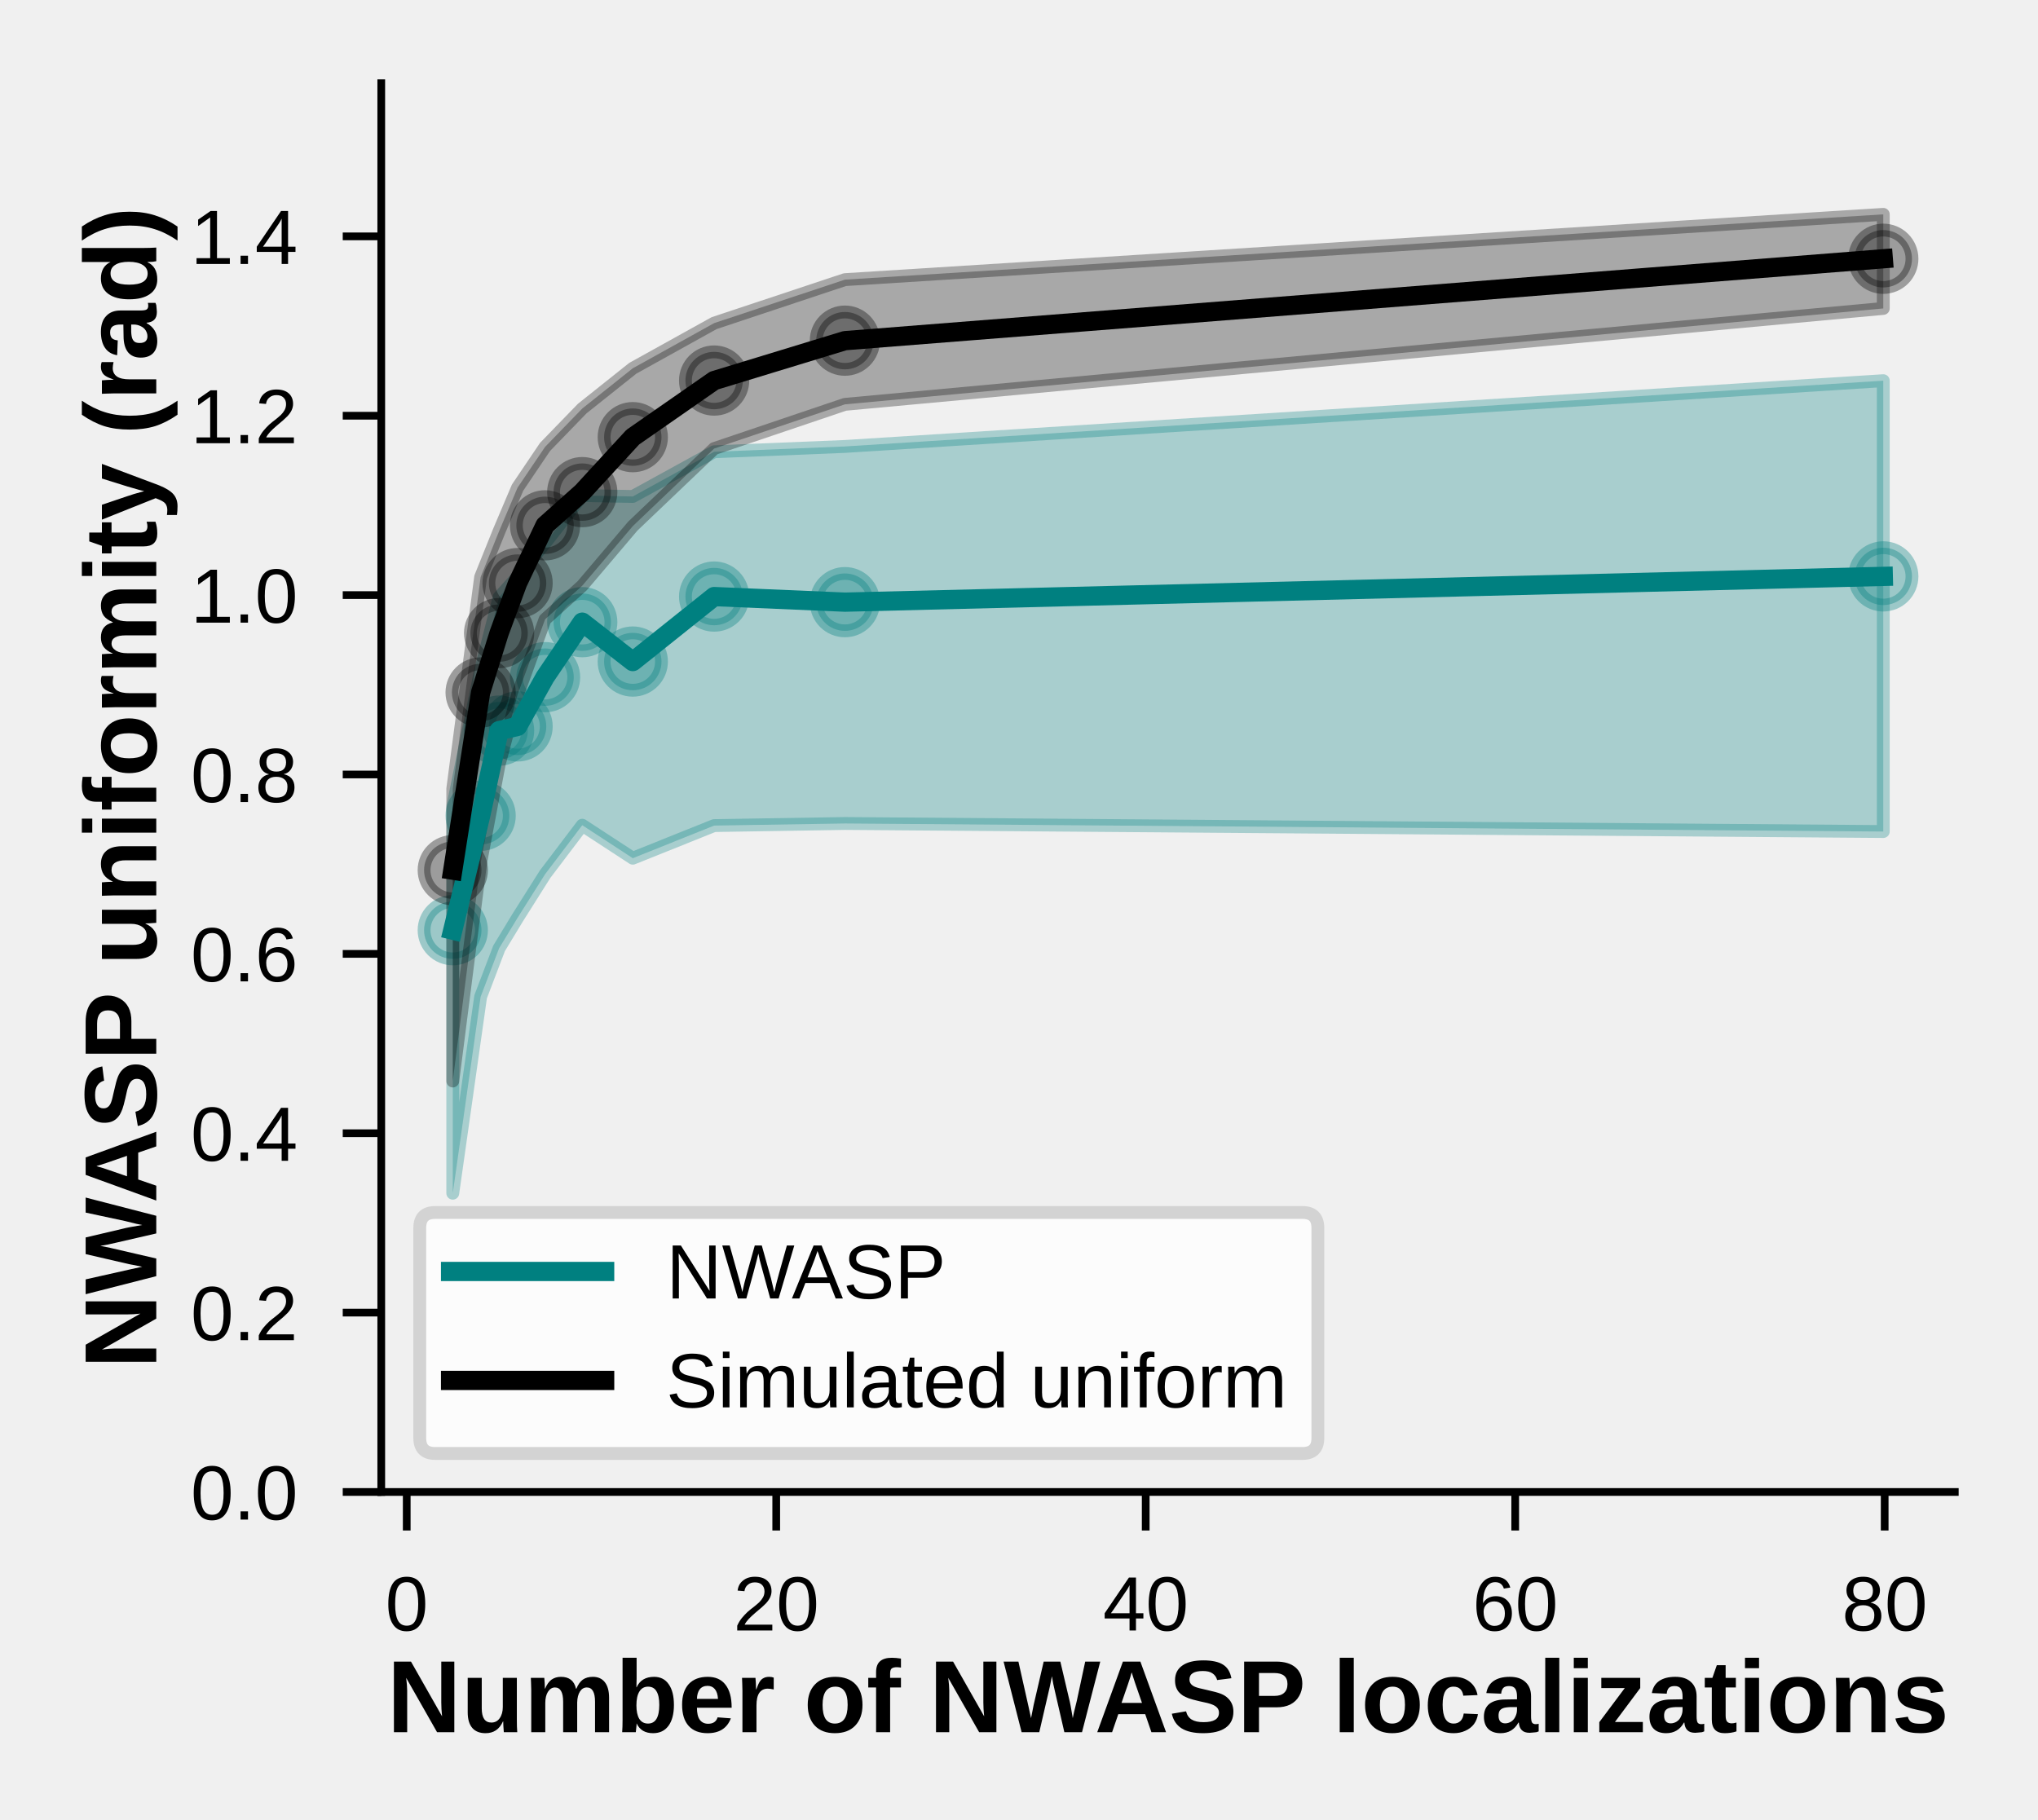
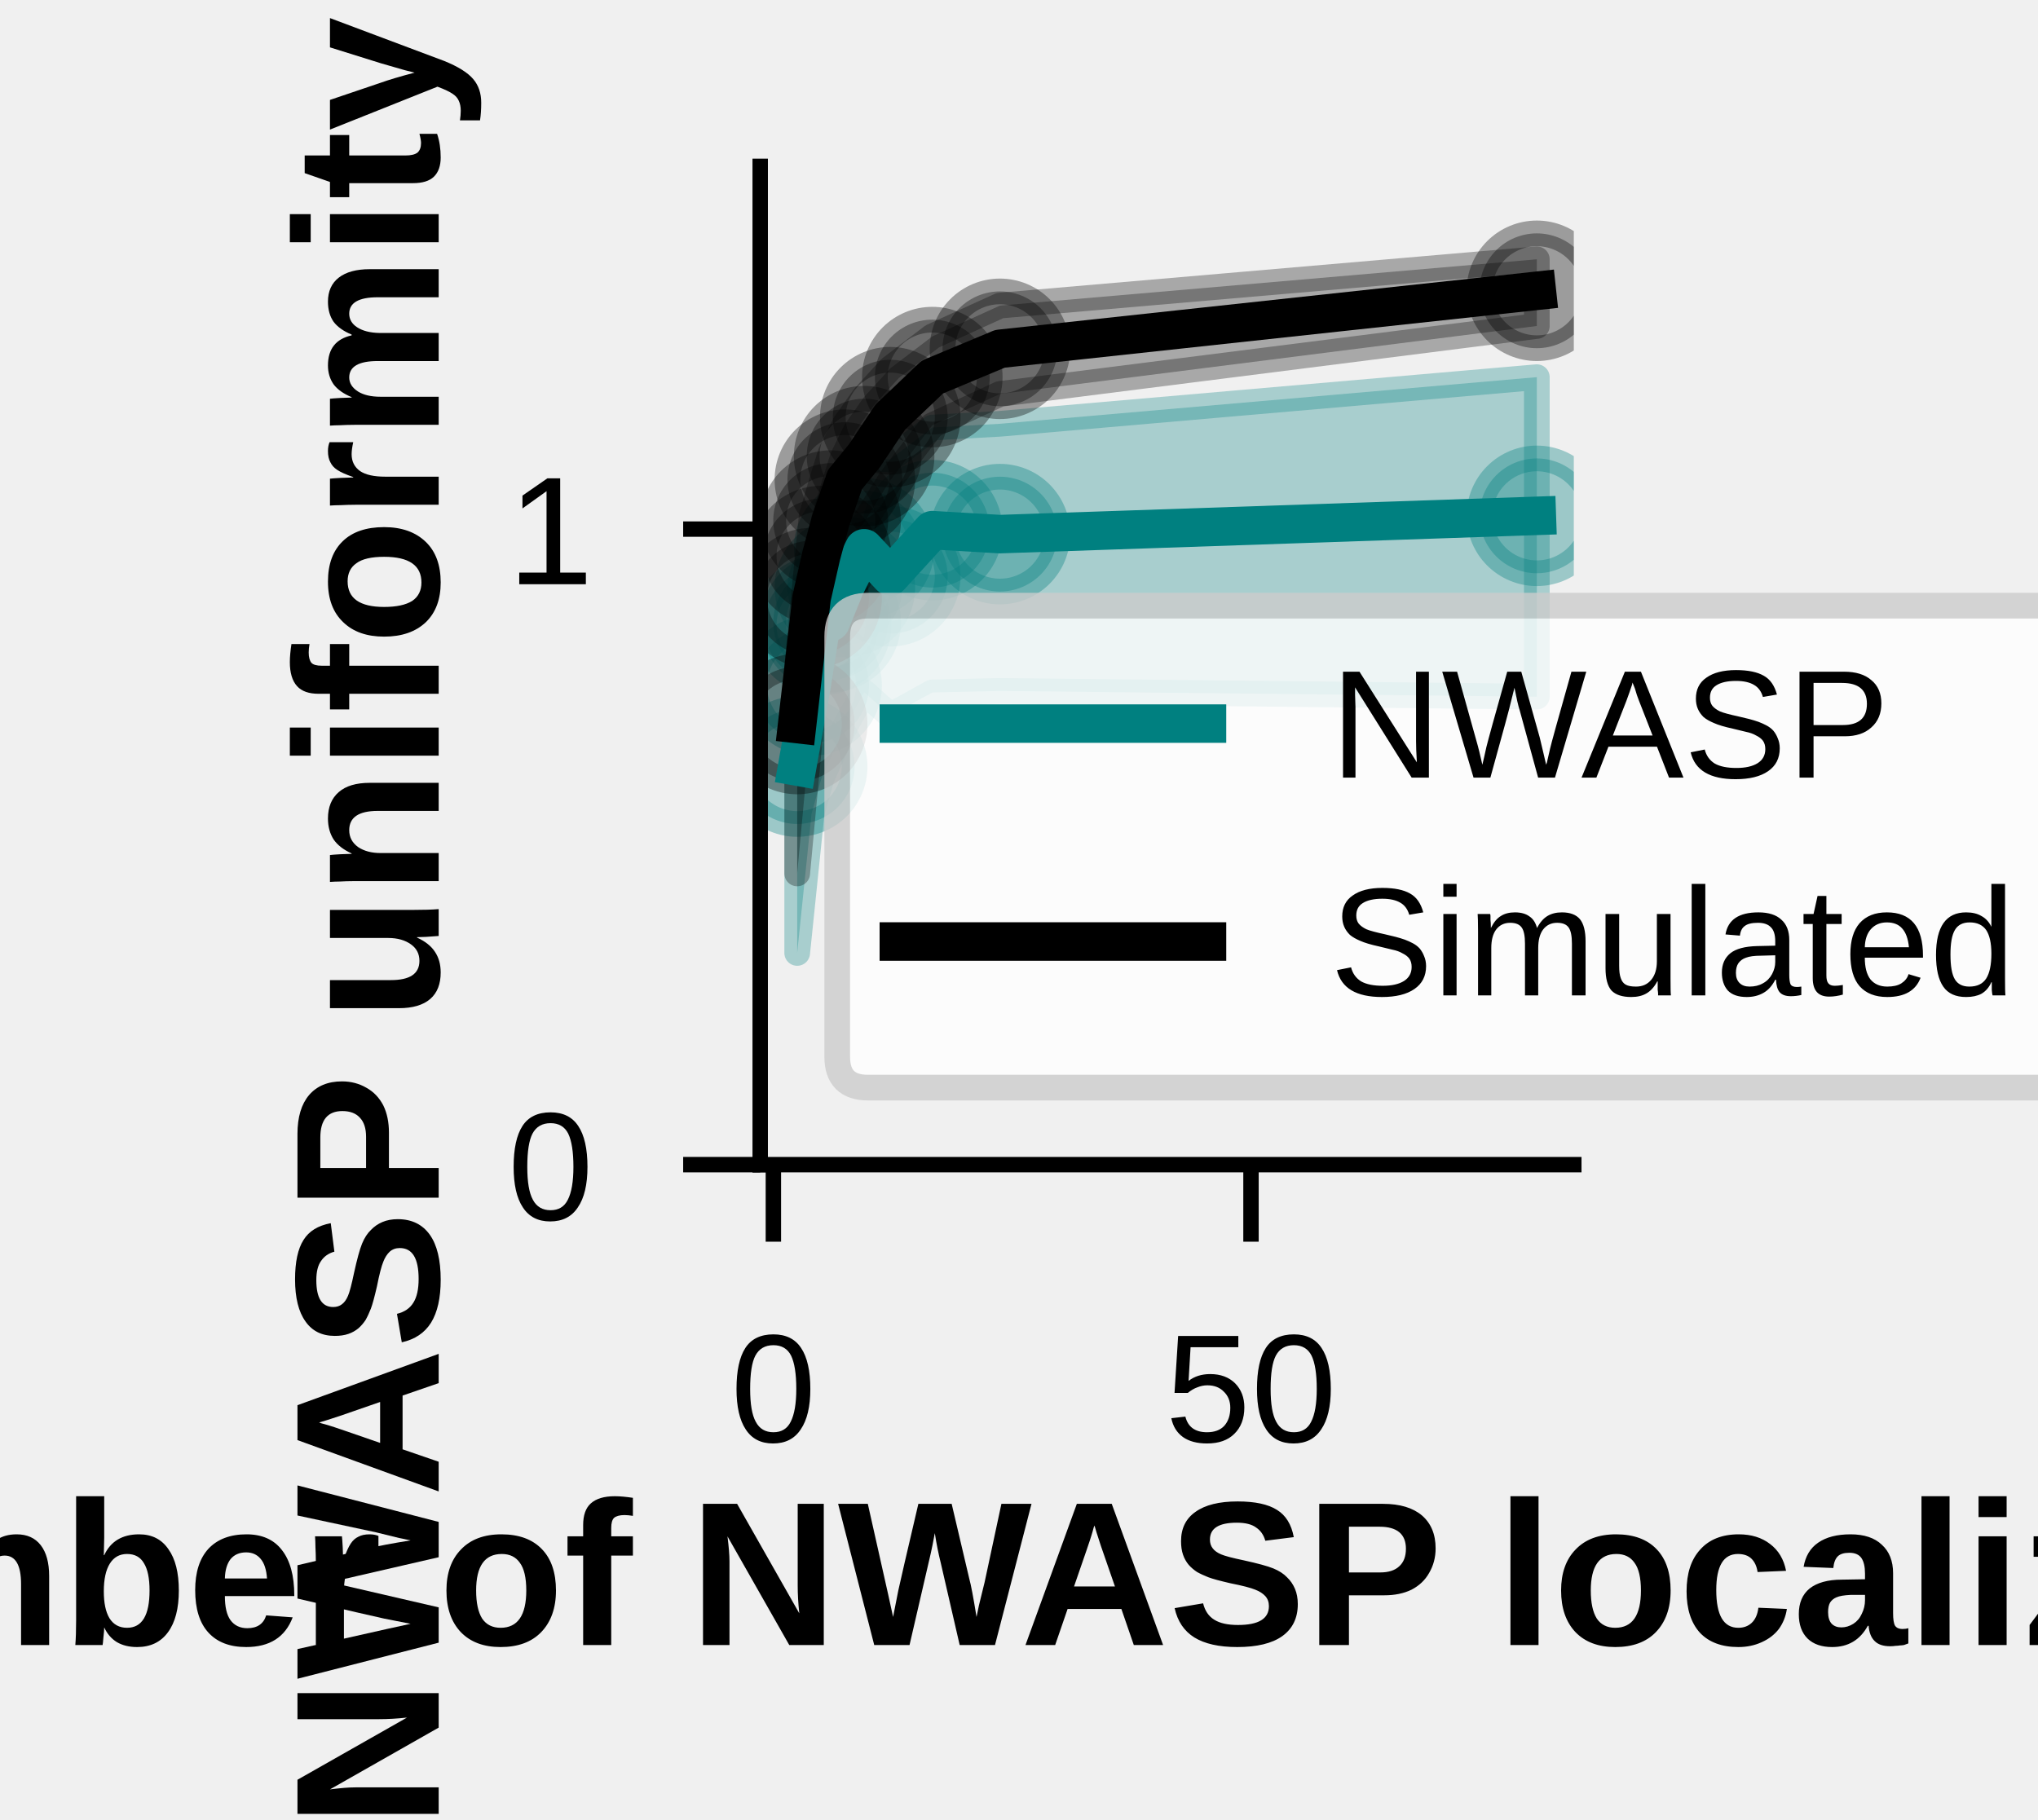
- <svg xmlns="http://www.w3.org/2000/svg" xmlns:xlink="http://www.w3.org/1999/xlink" width="158.74pt" height="141.732pt" viewBox="0 0 158.74 141.732" version="1.1">
+ <svg xmlns="http://www.w3.org/2000/svg" xmlns:xlink="http://www.w3.org/1999/xlink" width="79.37pt" height="70.866pt" viewBox="0 0 79.37 70.866" version="1.1">
  <defs>
    <style type="text/css">*{stroke-linejoin: round; stroke-linecap: butt}</style>
  </defs>
  <g id="figure_1">
    <g id="patch_1">
-       <path d="M 0 141.732  L 158.74 141.732  L 158.74 0  L 0 0  L 0 141.732  z " style="fill: none" />
+       <path d="M 0 70.866  L 79.37 70.866  L 79.37 0  L 0 0  L 0 70.866  z " style="fill: none" />
    </g>
    <g id="axes_1">
      <g id="patch_2">
-         <path d="M 29.696 116.232  L 152.26 116.232  L 152.26 6.48  L 29.696 6.48  L 29.696 116.232  z " style="fill: none" />
+         <path d="M 29.606 45.366  L 61.292 45.366  L 61.292 6.48  L 29.606 6.48  L 29.606 45.366  z " style="fill: none" />
      </g>
      <g id="FillBetweenPolyCollection_1">
        <defs>
-           <path id="m8ec7599bc5" d="M 35.267 -78.912  L 35.267 -48.774  L 37.436 -64.079  L 38.875 -67.855  L 40.314 -70.23  L 42.454 -73.621  L 45.352 -77.444  L 49.288 -74.873  L 55.624 -77.415  L 65.81 -77.579  L 146.689 -76.951  L 146.689 -112.076  L 146.689 -112.076  L 65.81 -106.952  L 55.624 -106.537  L 49.288 -103.055  L 45.352 -103.126  L 42.454 -99.413  L 40.314 -96.808  L 38.875 -95.212  L 37.436 -89.532  L 35.267 -78.912  z " style="stroke: #008080; stroke-opacity: 0.3" />
+           <path id="m9dfdc7fc9e" d="M 31.047 -44.424  L 31.047 -33.746  L 31.607 -39.169  L 31.979 -40.507  L 32.351 -41.348  L 32.904 -42.55  L 33.654 -43.904  L 34.671 -42.993  L 36.309 -43.894  L 38.943 -43.952  L 59.852 -43.73  L 59.852 -56.175  L 59.852 -56.175  L 38.943 -54.359  L 36.309 -54.212  L 34.671 -52.978  L 33.654 -53.003  L 32.904 -51.688  L 32.351 -50.765  L 31.979 -50.2  L 31.607 -48.187  L 31.047 -44.424  z " style="stroke: #008080; stroke-opacity: 0.3" />
        </defs>
-         <g clip-path="url(#pa4271da100)">
-           <use xlink:href="#m8ec7599bc5" x="0" y="141.732" style="fill: #008080; fill-opacity: 0.3; stroke: #008080; stroke-opacity: 0.3" />
+         <g clip-path="url(#p93a36b0dd0)">
+           <use xlink:href="#m9dfdc7fc9e" x="0" y="70.866" style="fill: #008080; fill-opacity: 0.3; stroke: #008080; stroke-opacity: 0.3" />
        </g>
      </g>
      <g id="PathCollection_1">
        <defs>
-           <path id="mc84f0aac7d" d="M 0 2.236  C 0.593 2.236 1.162 2 1.581 1.581  C 2 1.162 2.236 0.593 2.236 0  C 2.236 -0.593 2 -1.162 1.581 -1.581  C 1.162 -2 0.593 -2.236 0 -2.236  C -0.593 -2.236 -1.162 -2 -1.581 -1.581  C -2 -1.162 -2.236 -0.593 -2.236 0  C -2.236 0.593 -2 1.162 -1.581 1.581  C -1.162 2 -0.593 2.236 0 2.236  z " style="stroke: #008080; stroke-opacity: 0.35" />
+           <path id="m4a666f24ed" d="M 0 2.236  C 0.593 2.236 1.162 2 1.581 1.581  C 2 1.162 2.236 0.593 2.236 0  C 2.236 -0.593 2 -1.162 1.581 -1.581  C 1.162 -2 0.593 -2.236 0 -2.236  C -0.593 -2.236 -1.162 -2 -1.581 -1.581  C -2 -1.162 -2.236 -0.593 -2.236 0  C -2.236 0.593 -2 1.162 -1.581 1.581  C -1.162 2 -0.593 2.236 0 2.236  z " style="stroke: #008080; stroke-opacity: 0.35" />
        </defs>
-         <g clip-path="url(#pa4271da100)">
-           <use xlink:href="#mc84f0aac7d" x="35.267" y="72.466" style="fill: #008080; fill-opacity: 0.35; stroke: #008080; stroke-opacity: 0.35" />
-           <use xlink:href="#mc84f0aac7d" x="37.436" y="63.552" style="fill: #008080; fill-opacity: 0.35; stroke: #008080; stroke-opacity: 0.35" />
-           <use xlink:href="#mc84f0aac7d" x="38.875" y="56.919" style="fill: #008080; fill-opacity: 0.35; stroke: #008080; stroke-opacity: 0.35" />
-           <use xlink:href="#mc84f0aac7d" x="40.314" y="56.59" style="fill: #008080; fill-opacity: 0.35; stroke: #008080; stroke-opacity: 0.35" />
-           <use xlink:href="#mc84f0aac7d" x="42.454" y="52.754" style="fill: #008080; fill-opacity: 0.35; stroke: #008080; stroke-opacity: 0.35" />
-           <use xlink:href="#mc84f0aac7d" x="45.352" y="48.47" style="fill: #008080; fill-opacity: 0.35; stroke: #008080; stroke-opacity: 0.35" />
-           <use xlink:href="#mc84f0aac7d" x="49.288" y="51.538" style="fill: #008080; fill-opacity: 0.35; stroke: #008080; stroke-opacity: 0.35" />
-           <use xlink:href="#mc84f0aac7d" x="55.624" y="46.475" style="fill: #008080; fill-opacity: 0.35; stroke: #008080; stroke-opacity: 0.35" />
-           <use xlink:href="#mc84f0aac7d" x="65.81" y="46.91" style="fill: #008080; fill-opacity: 0.35; stroke: #008080; stroke-opacity: 0.35" />
-           <use xlink:href="#mc84f0aac7d" x="146.689" y="44.903" style="fill: #008080; fill-opacity: 0.35; stroke: #008080; stroke-opacity: 0.35" />
+         <g clip-path="url(#p93a36b0dd0)">
+           <use xlink:href="#m4a666f24ed" x="31.047" y="29.859" style="fill: #008080; fill-opacity: 0.35; stroke: #008080; stroke-opacity: 0.35" />
+           <use xlink:href="#m4a666f24ed" x="31.607" y="26.701" style="fill: #008080; fill-opacity: 0.35; stroke: #008080; stroke-opacity: 0.35" />
+           <use xlink:href="#m4a666f24ed" x="31.979" y="24.351" style="fill: #008080; fill-opacity: 0.35; stroke: #008080; stroke-opacity: 0.35" />
+           <use xlink:href="#m4a666f24ed" x="32.351" y="24.234" style="fill: #008080; fill-opacity: 0.35; stroke: #008080; stroke-opacity: 0.35" />
+           <use xlink:href="#m4a666f24ed" x="32.904" y="22.875" style="fill: #008080; fill-opacity: 0.35; stroke: #008080; stroke-opacity: 0.35" />
+           <use xlink:href="#m4a666f24ed" x="33.654" y="21.357" style="fill: #008080; fill-opacity: 0.35; stroke: #008080; stroke-opacity: 0.35" />
+           <use xlink:href="#m4a666f24ed" x="34.671" y="22.445" style="fill: #008080; fill-opacity: 0.35; stroke: #008080; stroke-opacity: 0.35" />
+           <use xlink:href="#m4a666f24ed" x="36.309" y="20.651" style="fill: #008080; fill-opacity: 0.35; stroke: #008080; stroke-opacity: 0.35" />
+           <use xlink:href="#m4a666f24ed" x="38.943" y="20.805" style="fill: #008080; fill-opacity: 0.35; stroke: #008080; stroke-opacity: 0.35" />
+           <use xlink:href="#m4a666f24ed" x="59.852" y="20.093" style="fill: #008080; fill-opacity: 0.35; stroke: #008080; stroke-opacity: 0.35" />
        </g>
      </g>
      <g id="FillBetweenPolyCollection_2">
        <defs>
-           <path id="m4d9ac87cf8" d="M 35.267 -80.295  L 35.267 -57.516  L 37.436 -74.514  L 38.875 -82.162  L 40.314 -87.621  L 42.454 -93.48  L 45.352 -96.105  L 49.288 -100.745  L 55.624 -106.787  L 65.81 -110.231  L 146.689 -117.703  L 146.689 -125.033  L 146.689 -125.033  L 65.81 -119.947  L 55.624 -116.559  L 49.288 -113.042  L 45.352 -109.905  L 42.454 -106.915  L 40.314 -103.744  L 38.875 -100.352  L 37.436 -96.776  L 35.267 -80.295  z " style="stroke: #000000; stroke-opacity: 0.3" />
+           <path id="med7cb64363" d="M 31.047 -44.914  L 31.047 -36.844  L 31.607 -42.866  L 31.979 -45.576  L 32.351 -47.51  L 32.904 -49.586  L 33.654 -50.516  L 34.671 -52.16  L 36.309 -54.301  L 38.943 -55.521  L 59.852 -58.168  L 59.852 -60.766  L 59.852 -60.766  L 38.943 -58.963  L 36.309 -57.763  L 34.671 -56.517  L 33.654 -55.405  L 32.904 -54.346  L 32.351 -53.222  L 31.979 -52.021  L 31.607 -50.754  L 31.047 -44.914  z " style="stroke: #000000; stroke-opacity: 0.3" />
        </defs>
-         <g clip-path="url(#pa4271da100)">
-           <use xlink:href="#m4d9ac87cf8" x="0" y="141.732" style="fill-opacity: 0.3; stroke: #000000; stroke-opacity: 0.3" />
+         <g clip-path="url(#p93a36b0dd0)">
+           <use xlink:href="#med7cb64363" x="0" y="70.866" style="fill-opacity: 0.3; stroke: #000000; stroke-opacity: 0.3" />
        </g>
      </g>
      <g id="PathCollection_2">
        <defs>
-           <path id="m73a0a78aae" d="M 0 2.236  C 0.593 2.236 1.162 2 1.581 1.581  C 2 1.162 2.236 0.593 2.236 0  C 2.236 -0.593 2 -1.162 1.581 -1.581  C 1.162 -2 0.593 -2.236 0 -2.236  C -0.593 -2.236 -1.162 -2 -1.581 -1.581  C -2 -1.162 -2.236 -0.593 -2.236 0  C -2.236 0.593 -2 1.162 -1.581 1.581  C -1.162 2 -0.593 2.236 0 2.236  z " style="stroke: #000000; stroke-opacity: 0.35" />
+           <path id="m261338c9b8" d="M 0 2.236  C 0.593 2.236 1.162 2 1.581 1.581  C 2 1.162 2.236 0.593 2.236 0  C 2.236 -0.593 2 -1.162 1.581 -1.581  C 1.162 -2 0.593 -2.236 0 -2.236  C -0.593 -2.236 -1.162 -2 -1.581 -1.581  C -2 -1.162 -2.236 -0.593 -2.236 0  C -2.236 0.593 -2 1.162 -1.581 1.581  C -1.162 2 -0.593 2.236 0 2.236  z " style="stroke: #000000; stroke-opacity: 0.35" />
        </defs>
-         <g clip-path="url(#pa4271da100)">
-           <use xlink:href="#m73a0a78aae" x="35.267" y="67.79" style="fill-opacity: 0.35; stroke: #000000; stroke-opacity: 0.35" />
-           <use xlink:href="#m73a0a78aae" x="37.436" y="53.945" style="fill-opacity: 0.35; stroke: #000000; stroke-opacity: 0.35" />
-           <use xlink:href="#m73a0a78aae" x="38.875" y="49.322" style="fill-opacity: 0.35; stroke: #000000; stroke-opacity: 0.35" />
-           <use xlink:href="#m73a0a78aae" x="40.314" y="45.425" style="fill-opacity: 0.35; stroke: #000000; stroke-opacity: 0.35" />
-           <use xlink:href="#m73a0a78aae" x="42.454" y="40.926" style="fill-opacity: 0.35; stroke: #000000; stroke-opacity: 0.35" />
-           <use xlink:href="#m73a0a78aae" x="45.352" y="38.339" style="fill-opacity: 0.35; stroke: #000000; stroke-opacity: 0.35" />
-           <use xlink:href="#m73a0a78aae" x="49.288" y="34.056" style="fill-opacity: 0.35; stroke: #000000; stroke-opacity: 0.35" />
-           <use xlink:href="#m73a0a78aae" x="55.624" y="29.647" style="fill-opacity: 0.35; stroke: #000000; stroke-opacity: 0.35" />
-           <use xlink:href="#m73a0a78aae" x="65.81" y="26.539" style="fill-opacity: 0.35; stroke: #000000; stroke-opacity: 0.35" />
-           <use xlink:href="#m73a0a78aae" x="146.689" y="20.159" style="fill-opacity: 0.35; stroke: #000000; stroke-opacity: 0.35" />
+         <g clip-path="url(#p93a36b0dd0)">
+           <use xlink:href="#m261338c9b8" x="31.047" y="28.203" style="fill-opacity: 0.35; stroke: #000000; stroke-opacity: 0.35" />
+           <use xlink:href="#m261338c9b8" x="31.607" y="23.297" style="fill-opacity: 0.35; stroke: #000000; stroke-opacity: 0.35" />
+           <use xlink:href="#m261338c9b8" x="31.979" y="21.659" style="fill-opacity: 0.35; stroke: #000000; stroke-opacity: 0.35" />
+           <use xlink:href="#m261338c9b8" x="32.351" y="20.278" style="fill-opacity: 0.35; stroke: #000000; stroke-opacity: 0.35" />
+           <use xlink:href="#m261338c9b8" x="32.904" y="18.684" style="fill-opacity: 0.35; stroke: #000000; stroke-opacity: 0.35" />
+           <use xlink:href="#m261338c9b8" x="33.654" y="17.768" style="fill-opacity: 0.35; stroke: #000000; stroke-opacity: 0.35" />
+           <use xlink:href="#m261338c9b8" x="34.671" y="16.25" style="fill-opacity: 0.35; stroke: #000000; stroke-opacity: 0.35" />
+           <use xlink:href="#m261338c9b8" x="36.309" y="14.688" style="fill-opacity: 0.35; stroke: #000000; stroke-opacity: 0.35" />
+           <use xlink:href="#m261338c9b8" x="38.943" y="13.587" style="fill-opacity: 0.35; stroke: #000000; stroke-opacity: 0.35" />
+           <use xlink:href="#m261338c9b8" x="59.852" y="11.327" style="fill-opacity: 0.35; stroke: #000000; stroke-opacity: 0.35" />
        </g>
      </g>
      <g id="matplotlib.axis_1">
        <g id="xtick_1">
          <g id="line2d_1">
            <defs>
-               <path id="mcc6410c67f" d="M 0 0  L 0 3  " style="stroke: #000000; stroke-width: 0.6" />
+               <path id="m1a2aae45c4" d="M 0 0  L 0 3  " style="stroke: #000000; stroke-width: 0.6" />
            </defs>
            <g>
-               <use xlink:href="#mcc6410c67f" x="31.68" y="116.232" style="stroke: #000000; stroke-width: 0.6" />
+               <use xlink:href="#m1a2aae45c4" x="30.119" y="45.366" style="stroke: #000000; stroke-width: 0.6" />
            </g>
          </g>
          <g id="text_1">
-             <text style="font-size: 6px; font-family: 'Arial'; text-anchor: middle" x="31.68" y="127.027" transform="rotate(-0 31.68021 127.027)">0</text>
+             <text style="font-size: 6px; font-family: 'Arial'; text-anchor: middle" x="30.119" y="56.161" transform="rotate(-0 30.11915 56.16083)">0</text>
          </g>
        </g>
        <g id="xtick_2">
          <g id="line2d_2">
            <g>
-               <use xlink:href="#mcc6410c67f" x="60.46" y="116.232" style="stroke: #000000; stroke-width: 0.6" />
+               <use xlink:href="#m1a2aae45c4" x="48.72" y="45.366" style="stroke: #000000; stroke-width: 0.6" />
            </g>
          </g>
          <g id="text_2">
-             <text style="font-size: 6px; font-family: 'Arial'; text-anchor: middle" x="60.46" y="127.027" transform="rotate(-0 60.45971 127.027)">20</text>
+             <text style="font-size: 6px; font-family: 'Arial'; text-anchor: middle" x="48.72" y="56.161" transform="rotate(-0 48.71959 56.16083)">50</text>
          </g>
        </g>
-         <g id="xtick_3">
-           <g id="line2d_3">
-             <g>
-               <use xlink:href="#mcc6410c67f" x="89.239" y="116.232" style="stroke: #000000; stroke-width: 0.6" />
-             </g>
-           </g>
-           <g id="text_3">
-             <text style="font-size: 6px; font-family: 'Arial'; text-anchor: middle" x="89.239" y="127.027" transform="rotate(-0 89.23921 127.027)">40</text>
-           </g>
-         </g>
-         <g id="xtick_4">
-           <g id="line2d_4">
-             <g>
-               <use xlink:href="#mcc6410c67f" x="118.019" y="116.232" style="stroke: #000000; stroke-width: 0.6" />
-             </g>
-           </g>
-           <g id="text_4">
-             <text style="font-size: 6px; font-family: 'Arial'; text-anchor: middle" x="118.019" y="127.027" transform="rotate(-0 118.0187 127.027)">60</text>
-           </g>
-         </g>
-         <g id="xtick_5">
-           <g id="line2d_5">
-             <g>
-               <use xlink:href="#mcc6410c67f" x="146.798" y="116.232" style="stroke: #000000; stroke-width: 0.6" />
-             </g>
-           </g>
-           <g id="text_5">
-             <text style="font-size: 6px; font-family: 'Arial'; text-anchor: middle" x="146.798" y="127.027" transform="rotate(-0 146.7982 127.027)">80</text>
-           </g>
-         </g>
-         <g id="text_6">
-           <text style="font-weight: 700; font-size: 8px; font-family: 'Arial'; text-anchor: middle" x="90.978" y="134.946" transform="rotate(-0 90.9782 134.9457)">Number of NWASP localizations</text>
+         <g id="text_3">
+           <text style="font-weight: 700; font-size: 8px; font-family: 'Arial'; text-anchor: middle" x="45.449" y="64.08" transform="rotate(-0 45.44907 64.07958)">Number of NWASP localizations</text>
        </g>
      </g>
      <g id="matplotlib.axis_2">
        <g id="ytick_1">
-           <g id="line2d_6">
+           <g id="line2d_3">
            <defs>
-               <path id="ma6fc5812fc" d="M 0 0  L -3 0  " style="stroke: #000000; stroke-width: 0.6" />
+               <path id="mecb4b8915e" d="M 0 0  L -3 0  " style="stroke: #000000; stroke-width: 0.6" />
            </defs>
            <g>
-               <use xlink:href="#ma6fc5812fc" x="29.696" y="116.232" style="stroke: #000000; stroke-width: 0.6" />
+               <use xlink:href="#mecb4b8915e" x="29.606" y="45.366" style="stroke: #000000; stroke-width: 0.6" />
            </g>
          </g>
-           <g id="text_7">
-             <text style="font-size: 6px; font-family: 'Arial'; text-anchor: end" x="23.196" y="118.38" transform="rotate(-0 23.19625 118.3796)">0.0</text>
+           <g id="text_4">
+             <text style="font-size: 6px; font-family: 'Arial'; text-anchor: end" x="23.106" y="47.513" transform="rotate(-0 23.10625 47.51349)">0</text>
          </g>
        </g>
        <g id="ytick_2">
-           <g id="line2d_7">
+           <g id="line2d_4">
            <g>
-               <use xlink:href="#ma6fc5812fc" x="29.696" y="102.258" style="stroke: #000000; stroke-width: 0.6" />
+               <use xlink:href="#mecb4b8915e" x="29.606" y="20.61" style="stroke: #000000; stroke-width: 0.6" />
            </g>
          </g>
-           <g id="text_8">
-             <text style="font-size: 6px; font-family: 'Arial'; text-anchor: end" x="23.196" y="104.406" transform="rotate(-0 23.19625 104.4055)">0.2</text>
+           <g id="text_5">
+             <text style="font-size: 6px; font-family: 'Arial'; text-anchor: end" x="23.106" y="22.758" transform="rotate(-0 23.10625 22.7578)">1</text>
          </g>
        </g>
-         <g id="ytick_3">
-           <g id="line2d_8">
-             <g>
-               <use xlink:href="#ma6fc5812fc" x="29.696" y="88.284" style="stroke: #000000; stroke-width: 0.6" />
-             </g>
-           </g>
-           <g id="text_9">
-             <text style="font-size: 6px; font-family: 'Arial'; text-anchor: end" x="23.196" y="90.431" transform="rotate(-0 23.19625 90.43144)">0.4</text>
-           </g>
-         </g>
-         <g id="ytick_4">
-           <g id="line2d_9">
-             <g>
-               <use xlink:href="#ma6fc5812fc" x="29.696" y="74.31" style="stroke: #000000; stroke-width: 0.6" />
-             </g>
-           </g>
-           <g id="text_10">
-             <text style="font-size: 6px; font-family: 'Arial'; text-anchor: end" x="23.196" y="76.457" transform="rotate(-0 23.19625 76.45734)">0.6</text>
-           </g>
-         </g>
-         <g id="ytick_5">
-           <g id="line2d_10">
-             <g>
-               <use xlink:href="#ma6fc5812fc" x="29.696" y="60.336" style="stroke: #000000; stroke-width: 0.6" />
-             </g>
-           </g>
-           <g id="text_11">
-             <text style="font-size: 6px; font-family: 'Arial'; text-anchor: end" x="23.196" y="62.483" transform="rotate(-0 23.19625 62.48325)">0.8</text>
-           </g>
-         </g>
-         <g id="ytick_6">
-           <g id="line2d_11">
-             <g>
-               <use xlink:href="#ma6fc5812fc" x="29.696" y="46.362" style="stroke: #000000; stroke-width: 0.6" />
-             </g>
-           </g>
-           <g id="text_12">
-             <text style="font-size: 6px; font-family: 'Arial'; text-anchor: end" x="23.196" y="48.509" transform="rotate(-0 23.19625 48.50915)">1.0</text>
-           </g>
-         </g>
-         <g id="ytick_7">
-           <g id="line2d_12">
-             <g>
-               <use xlink:href="#ma6fc5812fc" x="29.696" y="32.388" style="stroke: #000000; stroke-width: 0.6" />
-             </g>
-           </g>
-           <g id="text_13">
-             <text style="font-size: 6px; font-family: 'Arial'; text-anchor: end" x="23.196" y="34.535" transform="rotate(-0 23.19625 34.53506)">1.2</text>
-           </g>
-         </g>
-         <g id="ytick_8">
-           <g id="line2d_13">
-             <g>
-               <use xlink:href="#ma6fc5812fc" x="29.696" y="18.414" style="stroke: #000000; stroke-width: 0.6" />
-             </g>
-           </g>
-           <g id="text_14">
-             <text style="font-size: 6px; font-family: 'Arial'; text-anchor: end" x="23.196" y="20.561" transform="rotate(-0 23.19625 20.56096)">1.4</text>
-           </g>
-         </g>
-         <g id="text_15">
-           <text style="font-weight: 700; font-size: 8px; font-family: 'Arial'; text-anchor: middle" x="12.172" y="61.356" transform="rotate(-90 12.1725 61.35614)">NWASP uniformity (rad)</text>
+         <g id="text_6">
+           <text style="font-weight: 700; font-size: 8px; font-family: 'Arial'; text-anchor: middle" x="17.086" y="25.923" transform="rotate(-90 17.08594 25.92307)">NWASP uniformity (rad)</text>
        </g>
      </g>
-       <g id="line2d_14">
-         <path d="M 35.267 72.466  L 37.436 63.552  L 38.875 56.919  L 40.314 56.59  L 42.454 52.754  L 45.352 48.47  L 49.288 51.538  L 55.624 46.475  L 65.81 46.91  L 146.689 44.903  " clip-path="url(#pa4271da100)" style="fill: none; stroke: #008080; stroke-width: 1.5; stroke-linecap: square" />
+       <g id="line2d_5">
+         <path d="M 31.047 29.859  L 31.607 26.701  L 31.979 24.351  L 32.351 24.234  L 32.904 22.875  L 33.654 21.357  L 34.671 22.445  L 36.309 20.651  L 38.943 20.805  L 59.852 20.093  " clip-path="url(#p93a36b0dd0)" style="fill: none; stroke: #008080; stroke-width: 1.5; stroke-linecap: square" />
      </g>
-       <g id="line2d_15">
-         <path d="M 35.267 67.79  L 37.436 53.945  L 38.875 49.322  L 40.314 45.425  L 42.454 40.926  L 45.352 38.339  L 49.288 34.056  L 55.624 29.647  L 65.81 26.539  L 146.689 20.159  " clip-path="url(#pa4271da100)" style="fill: none; stroke: #000000; stroke-width: 1.5; stroke-linecap: square" />
+       <g id="line2d_6">
+         <path d="M 31.047 28.203  L 31.607 23.297  L 31.979 21.659  L 32.351 20.278  L 32.904 18.684  L 33.654 17.768  L 34.671 16.25  L 36.309 14.688  L 38.943 13.587  L 59.852 11.327  " clip-path="url(#p93a36b0dd0)" style="fill: none; stroke: #000000; stroke-width: 1.5; stroke-linecap: square" />
      </g>
      <g id="patch_3">
-         <path d="M 29.696 116.232  L 29.696 6.48  " style="fill: none; stroke: #000000; stroke-width: 0.6; stroke-linejoin: miter; stroke-linecap: square" />
+         <path d="M 29.606 45.366  L 29.606 6.48  " style="fill: none; stroke: #000000; stroke-width: 0.6; stroke-linejoin: miter; stroke-linecap: square" />
      </g>
      <g id="patch_4">
-         <path d="M 29.696 116.232  L 152.26 116.232  " style="fill: none; stroke: #000000; stroke-width: 0.6; stroke-linejoin: miter; stroke-linecap: square" />
+         <path d="M 29.606 45.366  L 61.292 45.366  " style="fill: none; stroke: #000000; stroke-width: 0.6; stroke-linejoin: miter; stroke-linecap: square" />
      </g>
      <g id="legend_1">
        <g id="patch_5">
-           <path d="M 33.896 113.232  L 101.448 113.232  Q 102.648 113.232 102.648 112.032  L 102.648 95.658  Q 102.648 94.458 101.448 94.458  L 33.896 94.458  Q 32.696 94.458 32.696 95.658  L 32.696 112.032  Q 32.696 113.232 33.896 113.232  z " style="fill: #ffffff; opacity: 0.8; stroke: #cccccc; stroke-linejoin: miter" />
+           <path d="M 33.806 42.366  L 101.358 42.366  Q 102.558 42.366 102.558 41.166  L 102.558 24.792  Q 102.558 23.592 101.358 23.592  L 33.806 23.592  Q 32.606 23.592 32.606 24.792  L 32.606 41.166  Q 32.606 42.366 33.806 42.366  z " style="fill: #ffffff; opacity: 0.8; stroke: #cccccc; stroke-linejoin: miter" />
        </g>
-         <g id="line2d_16">
-           <path d="M 35.096 99.053  L 41.096 99.053  L 47.096 99.053  " style="fill: none; stroke: #008080; stroke-width: 1.5; stroke-linecap: square" />
+         <g id="line2d_7">
+           <path d="M 35.006 28.186  L 41.006 28.186  L 47.006 28.186  " style="fill: none; stroke: #008080; stroke-width: 1.5; stroke-linecap: square" />
        </g>
-         <g id="text_16">
-           <text style="font-size: 6px; font-family: 'Arial'; text-anchor: start" x="51.896" y="101.153" transform="rotate(-0 51.89625 101.1526)">NWASP</text>
+         <g id="text_7">
+           <text style="font-size: 6px; font-family: 'Arial'; text-anchor: start" x="51.806" y="30.286" transform="rotate(-0 51.80625 30.28645)">NWASP</text>
        </g>
-         <g id="line2d_17">
-           <path d="M 35.096 107.54  L 41.096 107.54  L 47.096 107.54  " style="fill: none; stroke: #000000; stroke-width: 1.5; stroke-linecap: square" />
+         <g id="line2d_8">
+           <path d="M 35.006 36.674  L 41.006 36.674  L 47.006 36.674  " style="fill: none; stroke: #000000; stroke-width: 1.5; stroke-linecap: square" />
        </g>
-         <g id="text_17">
-           <text style="font-size: 6px; font-family: 'Arial'; text-anchor: start" x="51.896" y="109.64" transform="rotate(-0 51.89625 109.6398)">Simulated uniform</text>
+         <g id="text_8">
+           <text style="font-size: 6px; font-family: 'Arial'; text-anchor: start" x="51.806" y="38.774" transform="rotate(-0 51.80625 38.77364)">Simulated uniform</text>
        </g>
      </g>
    </g>
  </g>
  <defs>
-     <clipPath id="pa4271da100">
-       <rect x="29.696" y="6.48" width="122.564" height="109.752" />
+     <clipPath id="p93a36b0dd0">
+       <rect x="29.606" y="6.48" width="31.686" height="38.886" />
    </clipPath>
  </defs>
</svg>
